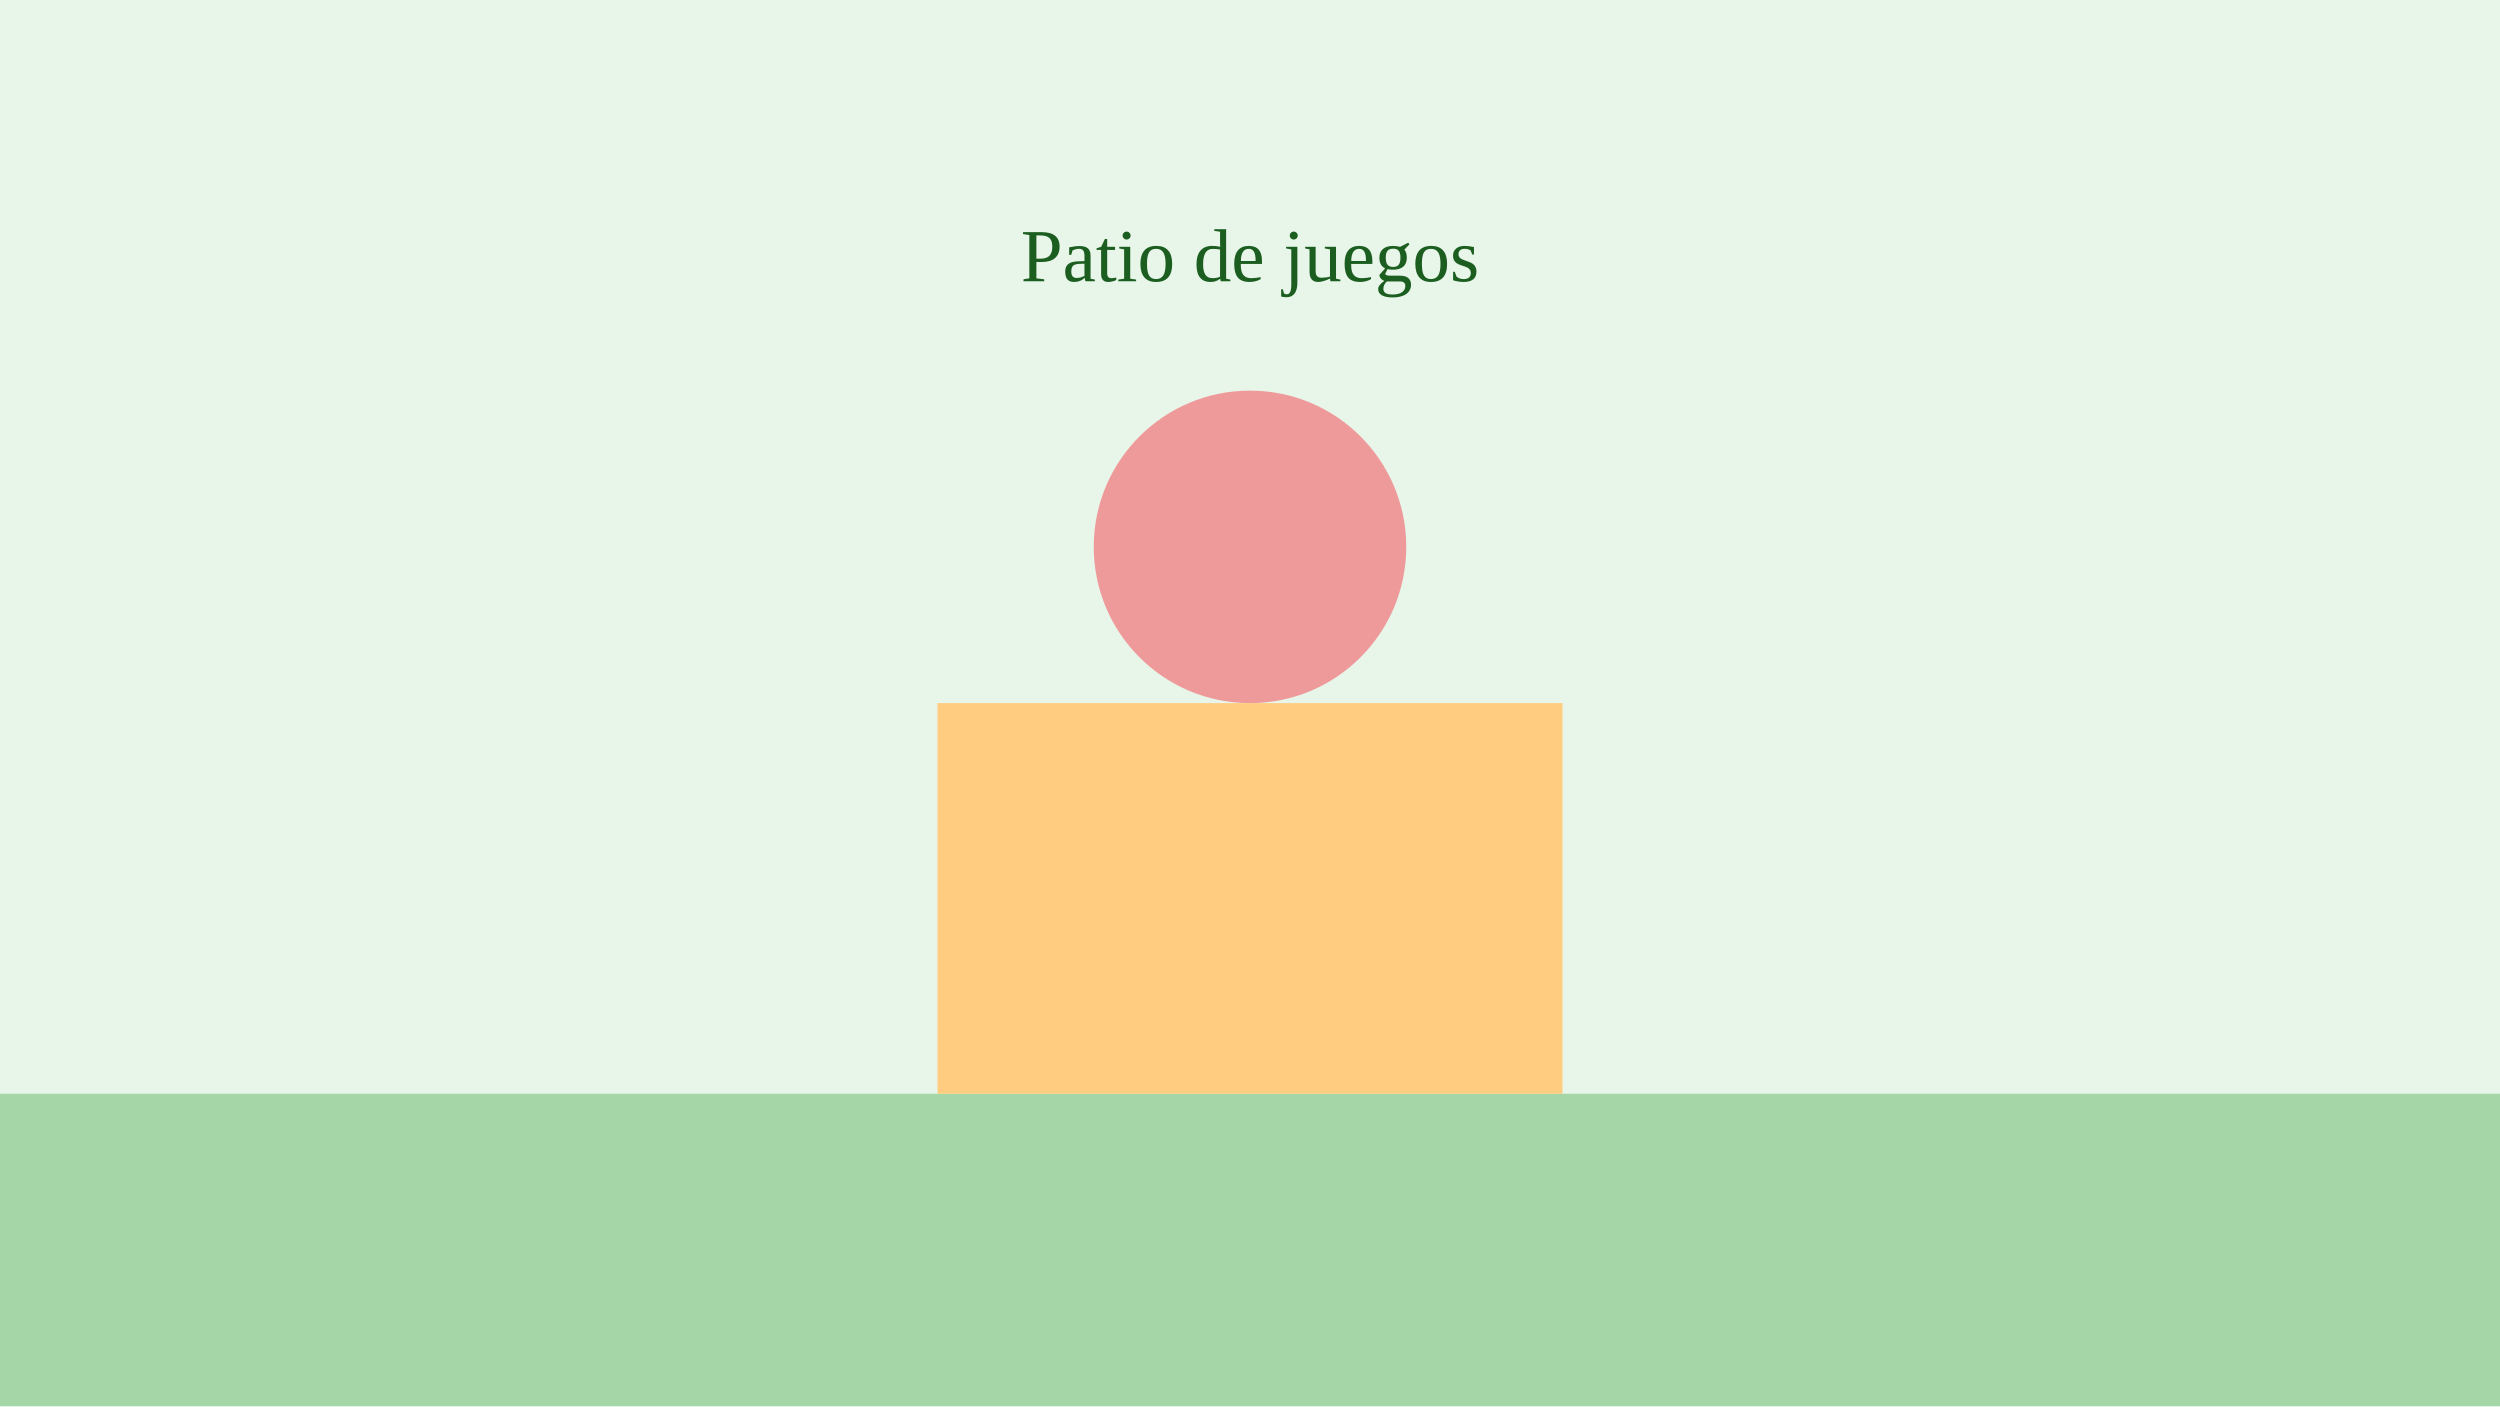
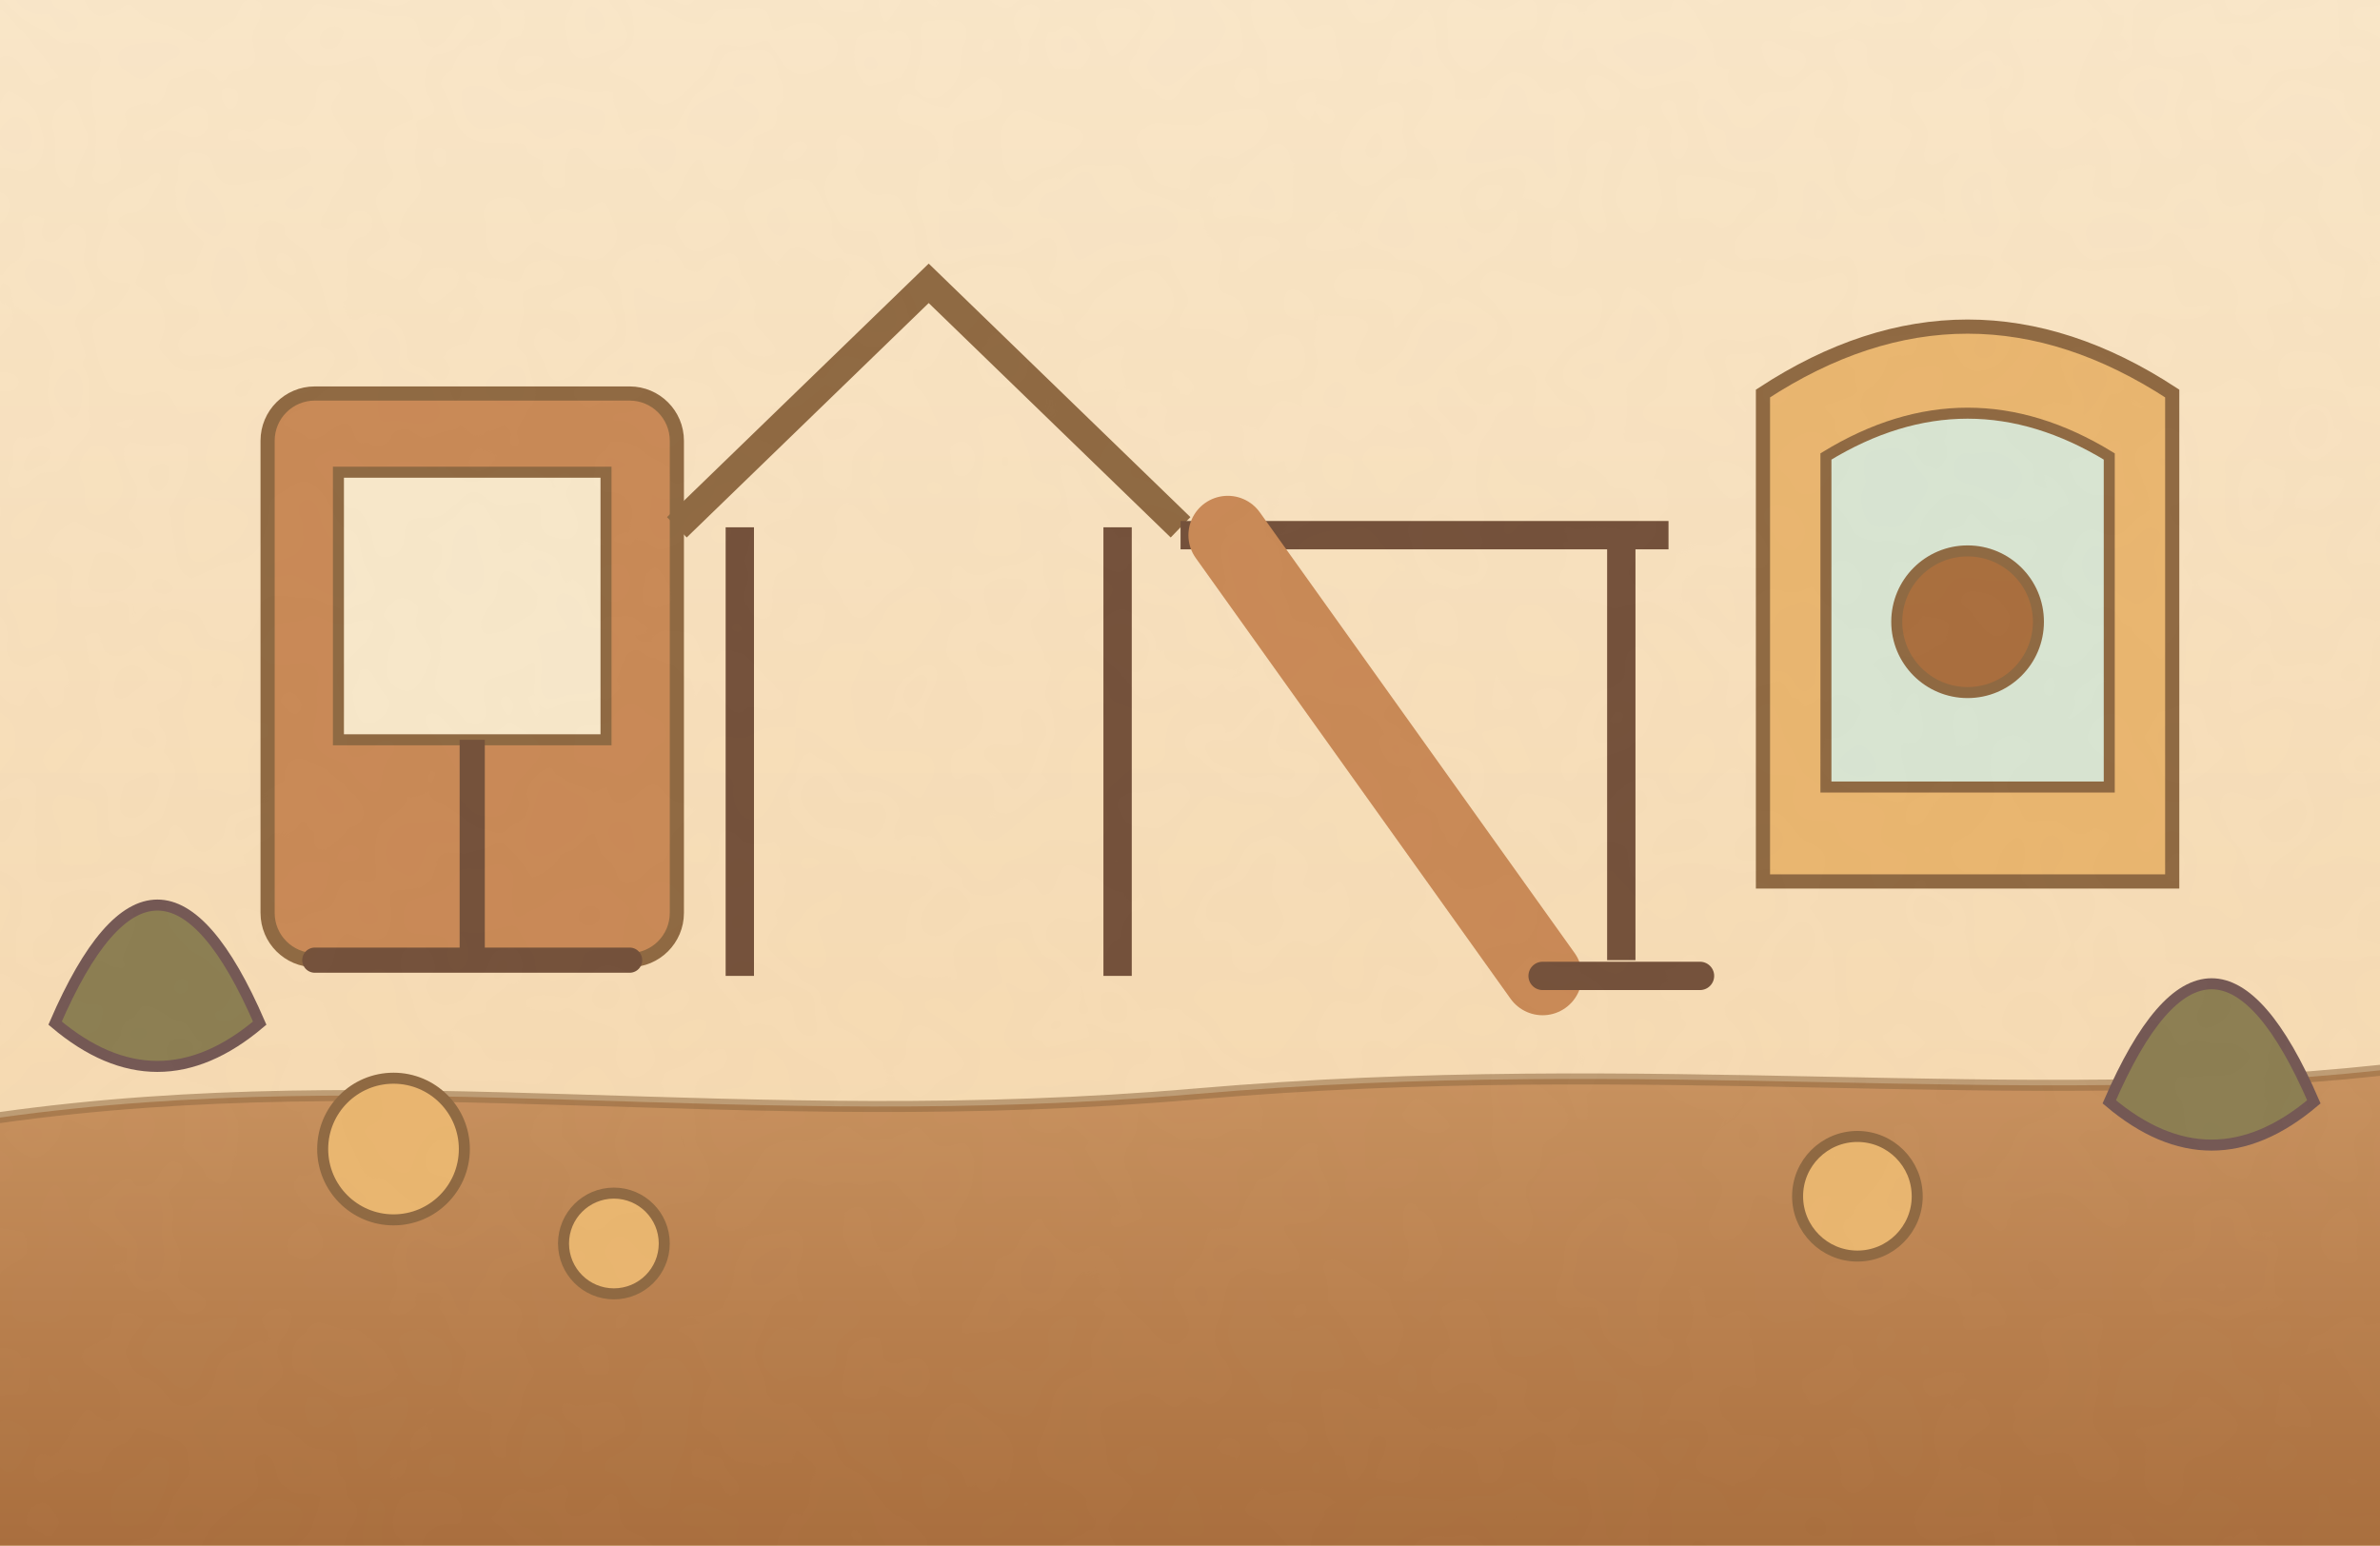
- <svg xmlns="http://www.w3.org/2000/svg" viewBox="0 0 1600 900" role="img" aria-label="Patio de juegos">
-   <rect width="1600" height="900" fill="#e8f5e9" />
-   <rect x="0" y="700" width="1600" height="200" fill="#a5d6a7" />
-   <rect x="600" y="450" width="400" height="250" fill="#ffcc80" />
-   <circle cx="800" cy="350" r="100" fill="#ef9a9a" />
-   <text x="800" y="180" text-anchor="middle" font-size="48" fill="#1b5e20">Patio de juegos</text>
+ <svg xmlns="http://www.w3.org/2000/svg" width="1512" height="982" viewBox="0 0 1512 982" fill="none">
+   <defs>
+     <linearGradient id="wall" x1="0" y1="0" x2="0" y2="1">
+       <stop offset="0" stop-color="#F9E6C8" />
+       <stop offset="1" stop-color="#F4D5A8" />
+     </linearGradient>
+     <linearGradient id="floor" x1="0" y1="0" x2="0" y2="1">
+       <stop offset="0" stop-color="#C9925F" />
+       <stop offset="1" stop-color="#A96E3D" />
+     </linearGradient>
+     <filter id="paper" x="-10%" y="-10%" width="120%" height="120%">
+       <feTurbulence type="fractalNoise" baseFrequency=".018" numOctaves="2" seed="7" result="noise" />
+       <feColorMatrix in="noise" type="saturate" values="0" result="gray" />
+       <feComponentTransfer in="gray">
+         <feFuncA type="table" tableValues="0 .055" />
+       </feComponentTransfer>
+       <feBlend in="SourceGraphic" mode="multiply" />
+     </filter>
+     <filter id="soft" x="-10%" y="-10%" width="120%" height="120%">
+       <feGaussianBlur stdDeviation="5" />
+     </filter>
+   </defs>
+   <rect width="1512" height="982" fill="url(#wall)" />
+   <path d="M0 710 C250 675 470 720 760 695 C1050 670 1280 705 1512 680 V982 H0Z" fill="url(#floor)" />
+   <path d="M0 710 C250 675 470 720 760 695 C1050 670 1280 705 1512 680" stroke="#8F6942" stroke-width="7" stroke-linecap="round" opacity=".55" />
+   <g>
+     <rect x="170" y="250" width="260" height="360" rx="30" fill="#C98956" stroke="#8F6942" stroke-width="9" />
+     <path d="M215 300 H385 V470 H215Z" fill="#F7E7C9" stroke="#8F6942" stroke-width="7" />
+     <path d="M300 470 V610" stroke="#74513A" stroke-width="16" />
+     <path d="M200 610 H400" stroke="#74513A" stroke-width="16" stroke-linecap="round" />
+     <path d="M430 335 L590 180 L750 335" stroke="#8F6942" stroke-width="18" fill="none" />
+     <path d="M470 335 V620 M710 335 V620" stroke="#74513A" stroke-width="18" />
+   </g>
+   <g>
+     <path d="M750 340 H1060" stroke="#74513A" stroke-width="18" />
+     <path d="M780 340 L980 620" stroke="#C98956" stroke-width="50" stroke-linecap="round" />
+     <path d="M1030 340 V610" stroke="#74513A" stroke-width="18" />
+     <path d="M980 620 H1080" stroke="#74513A" stroke-width="18" stroke-linecap="round" />
+   </g>
+   <g>
+     <path d="M1120 250 Q1250 165 1380 250 V560 H1120Z" fill="#E9B56F" stroke="#8F6942" stroke-width="9" />
+     <path d="M1160 290 Q1250 235 1340 290 V500 H1160Z" fill="#D8E4D1" stroke="#8F6942" stroke-width="7" />
+     <circle cx="1250" cy="395" r="45" fill="#A96E3D" stroke="#8F6942" stroke-width="7" />
+   </g>
+   <g fill="#8C7E52" stroke="#745854" stroke-width="7">
+     <path d="M35 650 q65-150 130 0 q-65 55-130 0Z" />
+     <path d="M1340 700 q65-150 130 0 q-65 55-130 0Z" />
+   </g>
+   <g fill="#E9B56F" stroke="#8F6942" stroke-width="7">
+     <circle cx="250" cy="730" r="45" />
+     <circle cx="390" cy="790" r="32" />
+     <circle cx="1180" cy="760" r="38" />
+   </g>
+   <rect x="0" y="0" width="1512" height="982" fill="transparent" filter="url(#paper)" opacity=".25" />
</svg>
